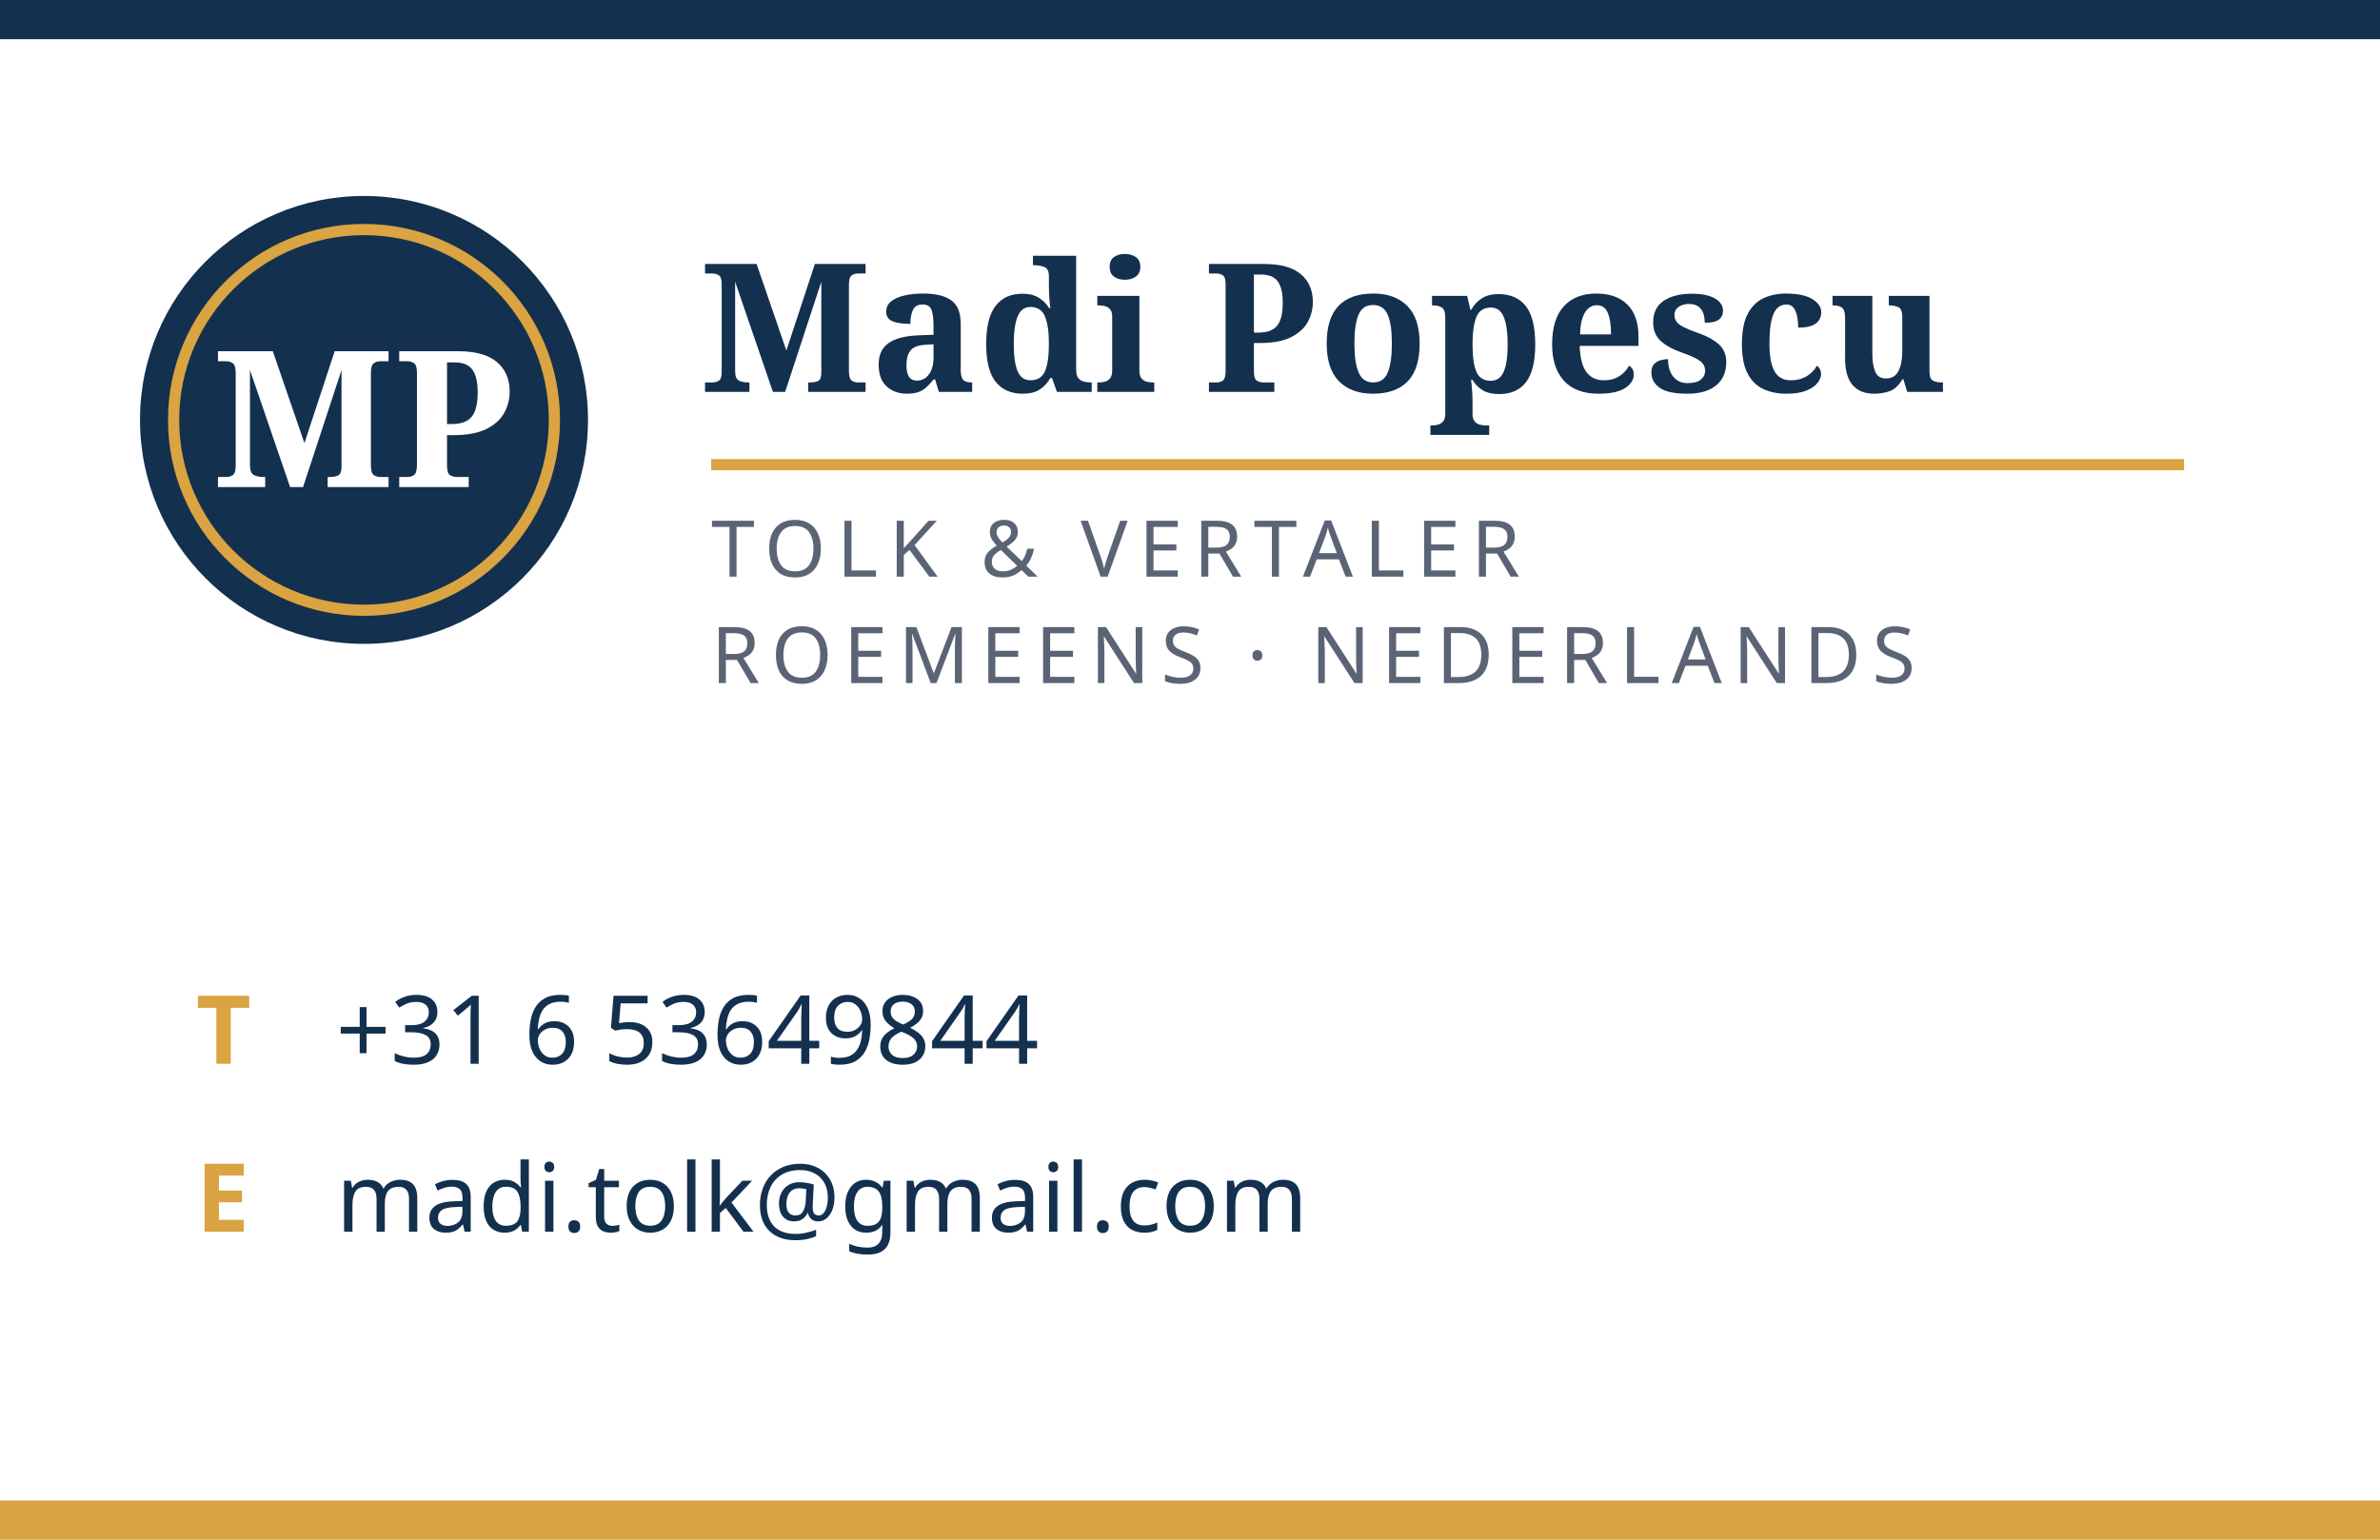
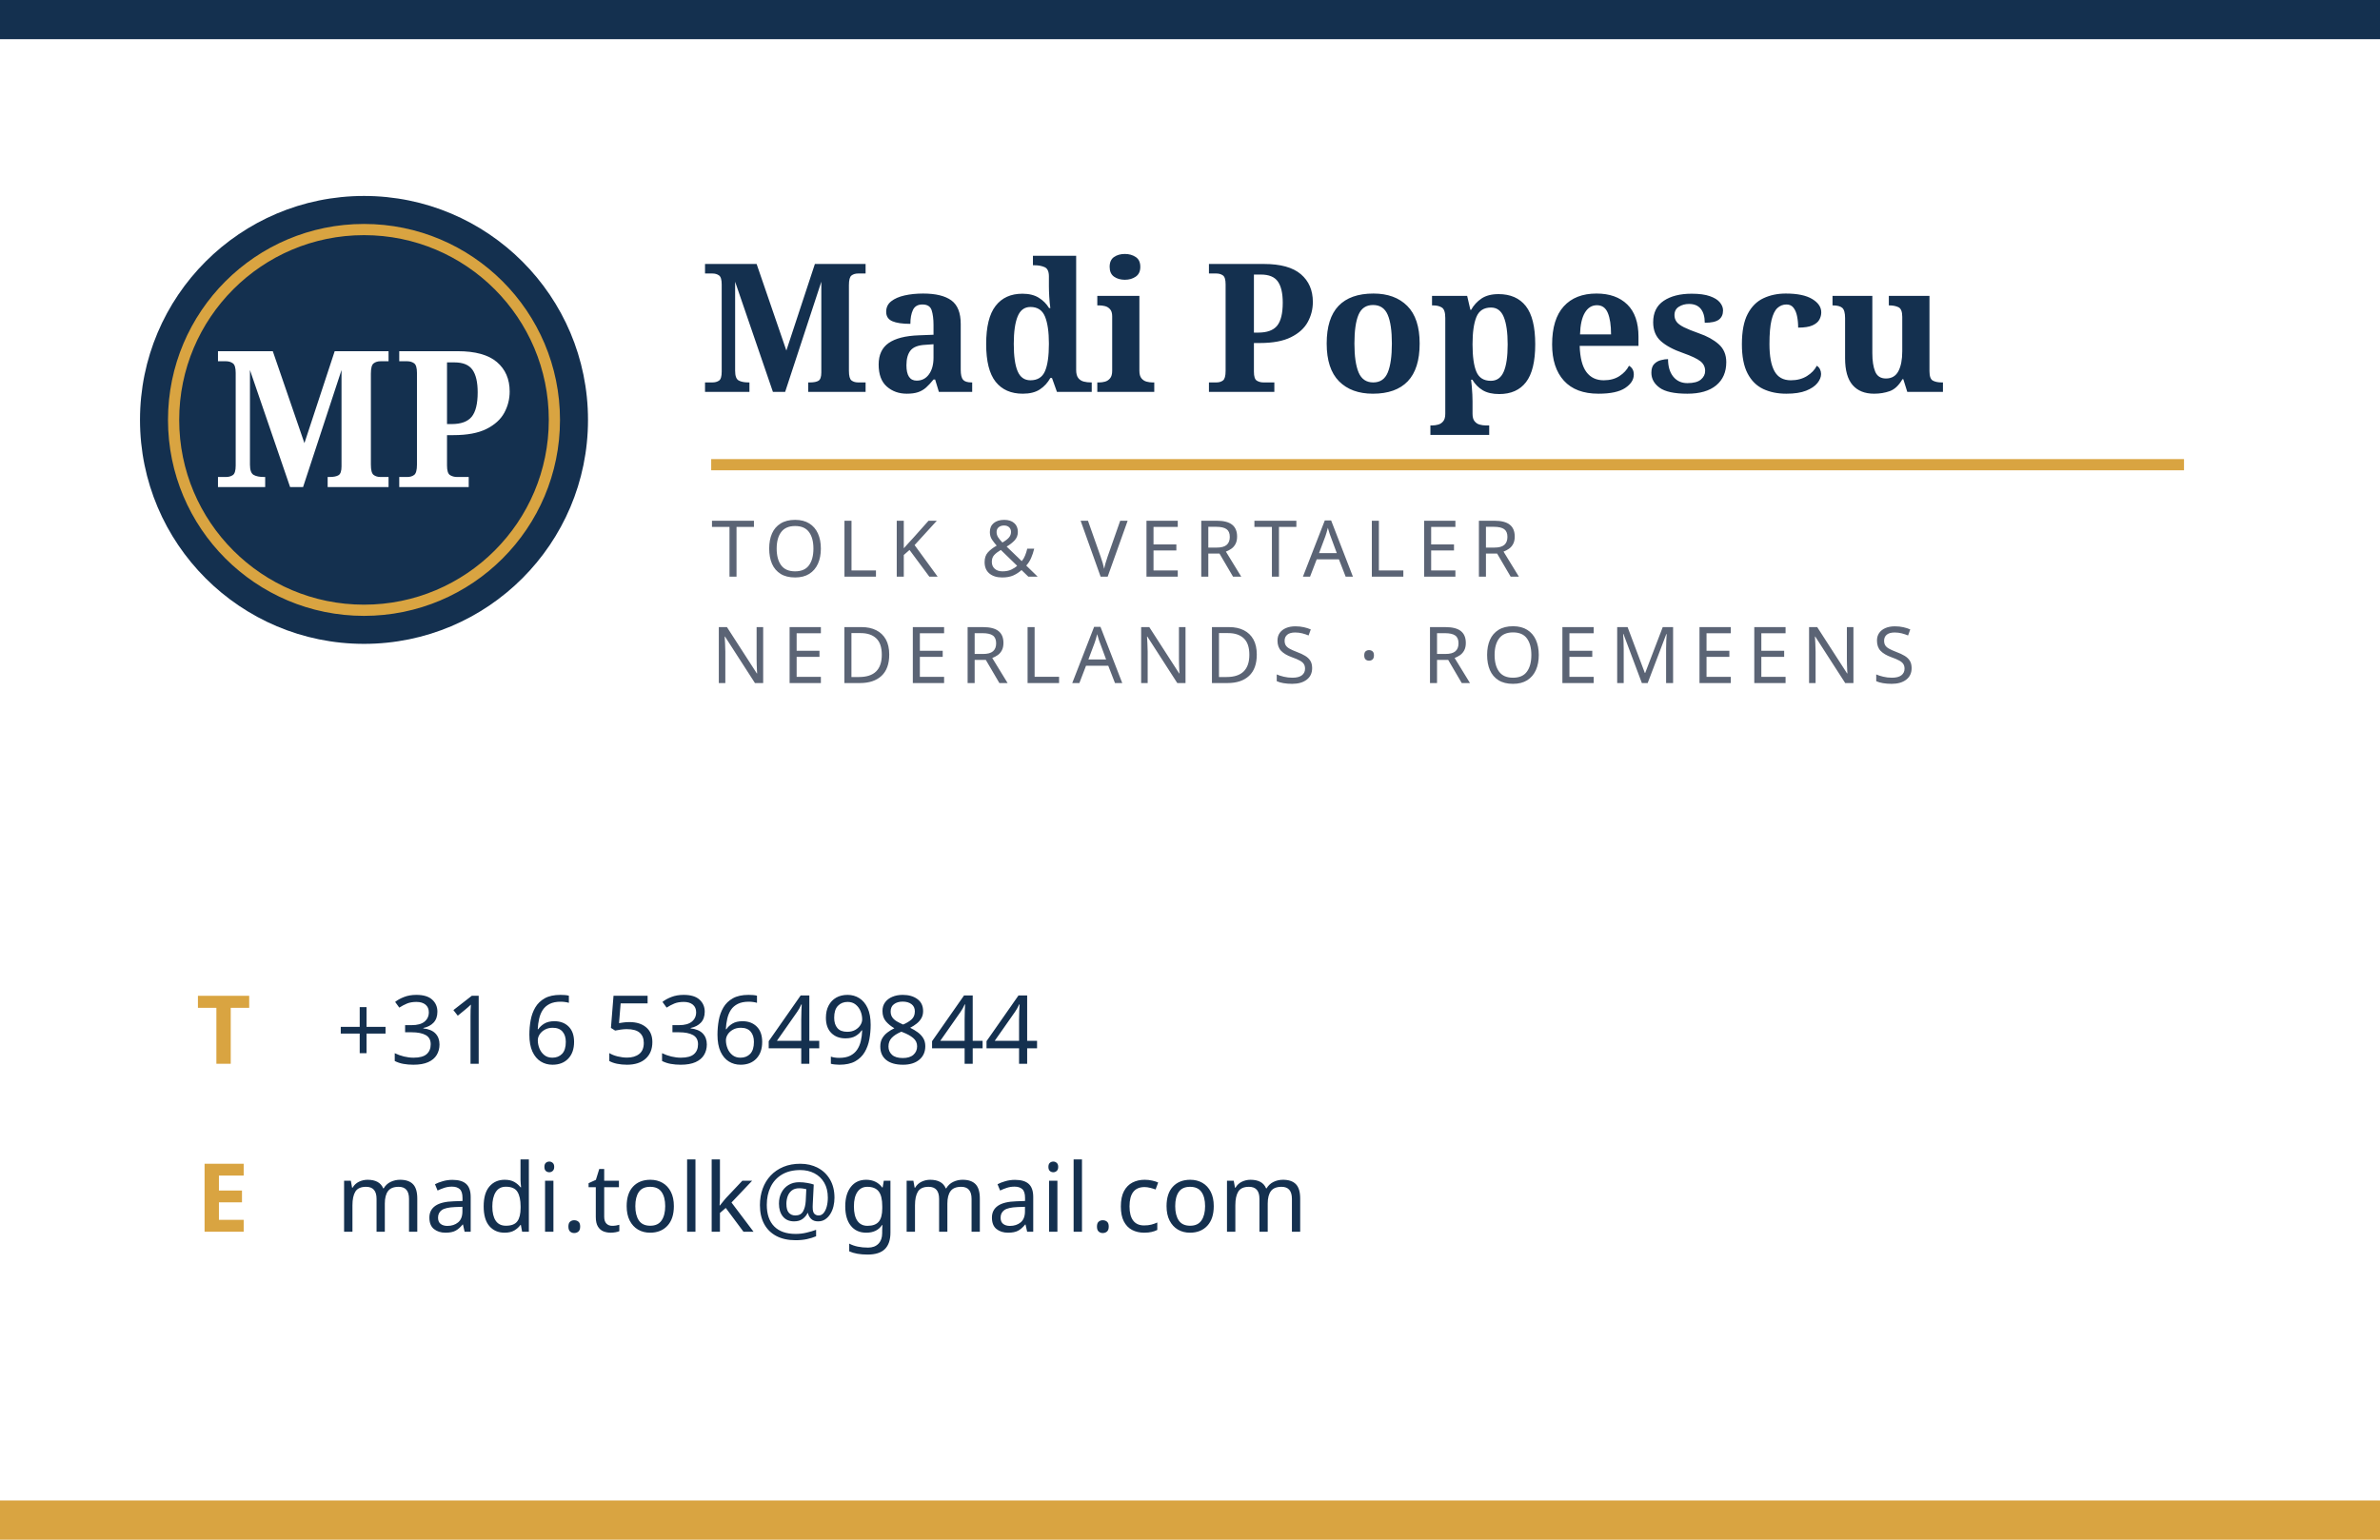
<svg xmlns="http://www.w3.org/2000/svg" width="85mm" height="55mm" viewBox="0 0 850 550" role="img" aria-label="Visitekaartje Madi Popescu">
  <rect width="850" height="550" fill="#fff" />
  <rect width="850" height="14" fill="#14304f" />
  <circle cx="130" cy="150" r="80" fill="#14304f" />
  <circle cx="130" cy="150" r="68" fill="none" stroke="#d9a441" stroke-width="4" />
  <text x="130" y="174" font-family="Georgia,serif" font-size="68" font-weight="700" fill="#fff" text-anchor="middle">MP</text>
  <text x="250" y="140" font-family="Georgia,serif" font-size="64" font-weight="700" fill="#14304f">Madi Popescu</text>
  <line x1="254" y1="166" x2="780" y2="166" stroke="#d9a441" stroke-width="4" />
  <text x="254" y="206" font-family="system-ui,sans-serif" font-size="28" letter-spacing="4" fill="#5b6475">TOLK &amp; VERTALER</text>
-   <text x="254" y="244" font-family="system-ui,sans-serif" font-size="28" letter-spacing="4" fill="#5b6475">ROEMEENS · NEDERLANDS</text>
+   <text x="254" y="244" font-family="system-ui,sans-serif" font-size="28" letter-spacing="4" fill="#5b6475">NEDERLANDS · ROEMEENS</text>
  <g font-family="system-ui,sans-serif" font-size="34" fill="#14304f">
    <text x="70" y="380" font-weight="700" fill="#d9a441">T</text>
    <text x="120" y="380">+31 6 53649844</text>
    <text x="70" y="440" font-weight="700" fill="#d9a441">E</text>
    <text x="120" y="440">madi.tolk@gmail.com</text>
  </g>
  <rect y="536" width="850" height="14" fill="#d9a441" />
</svg>
